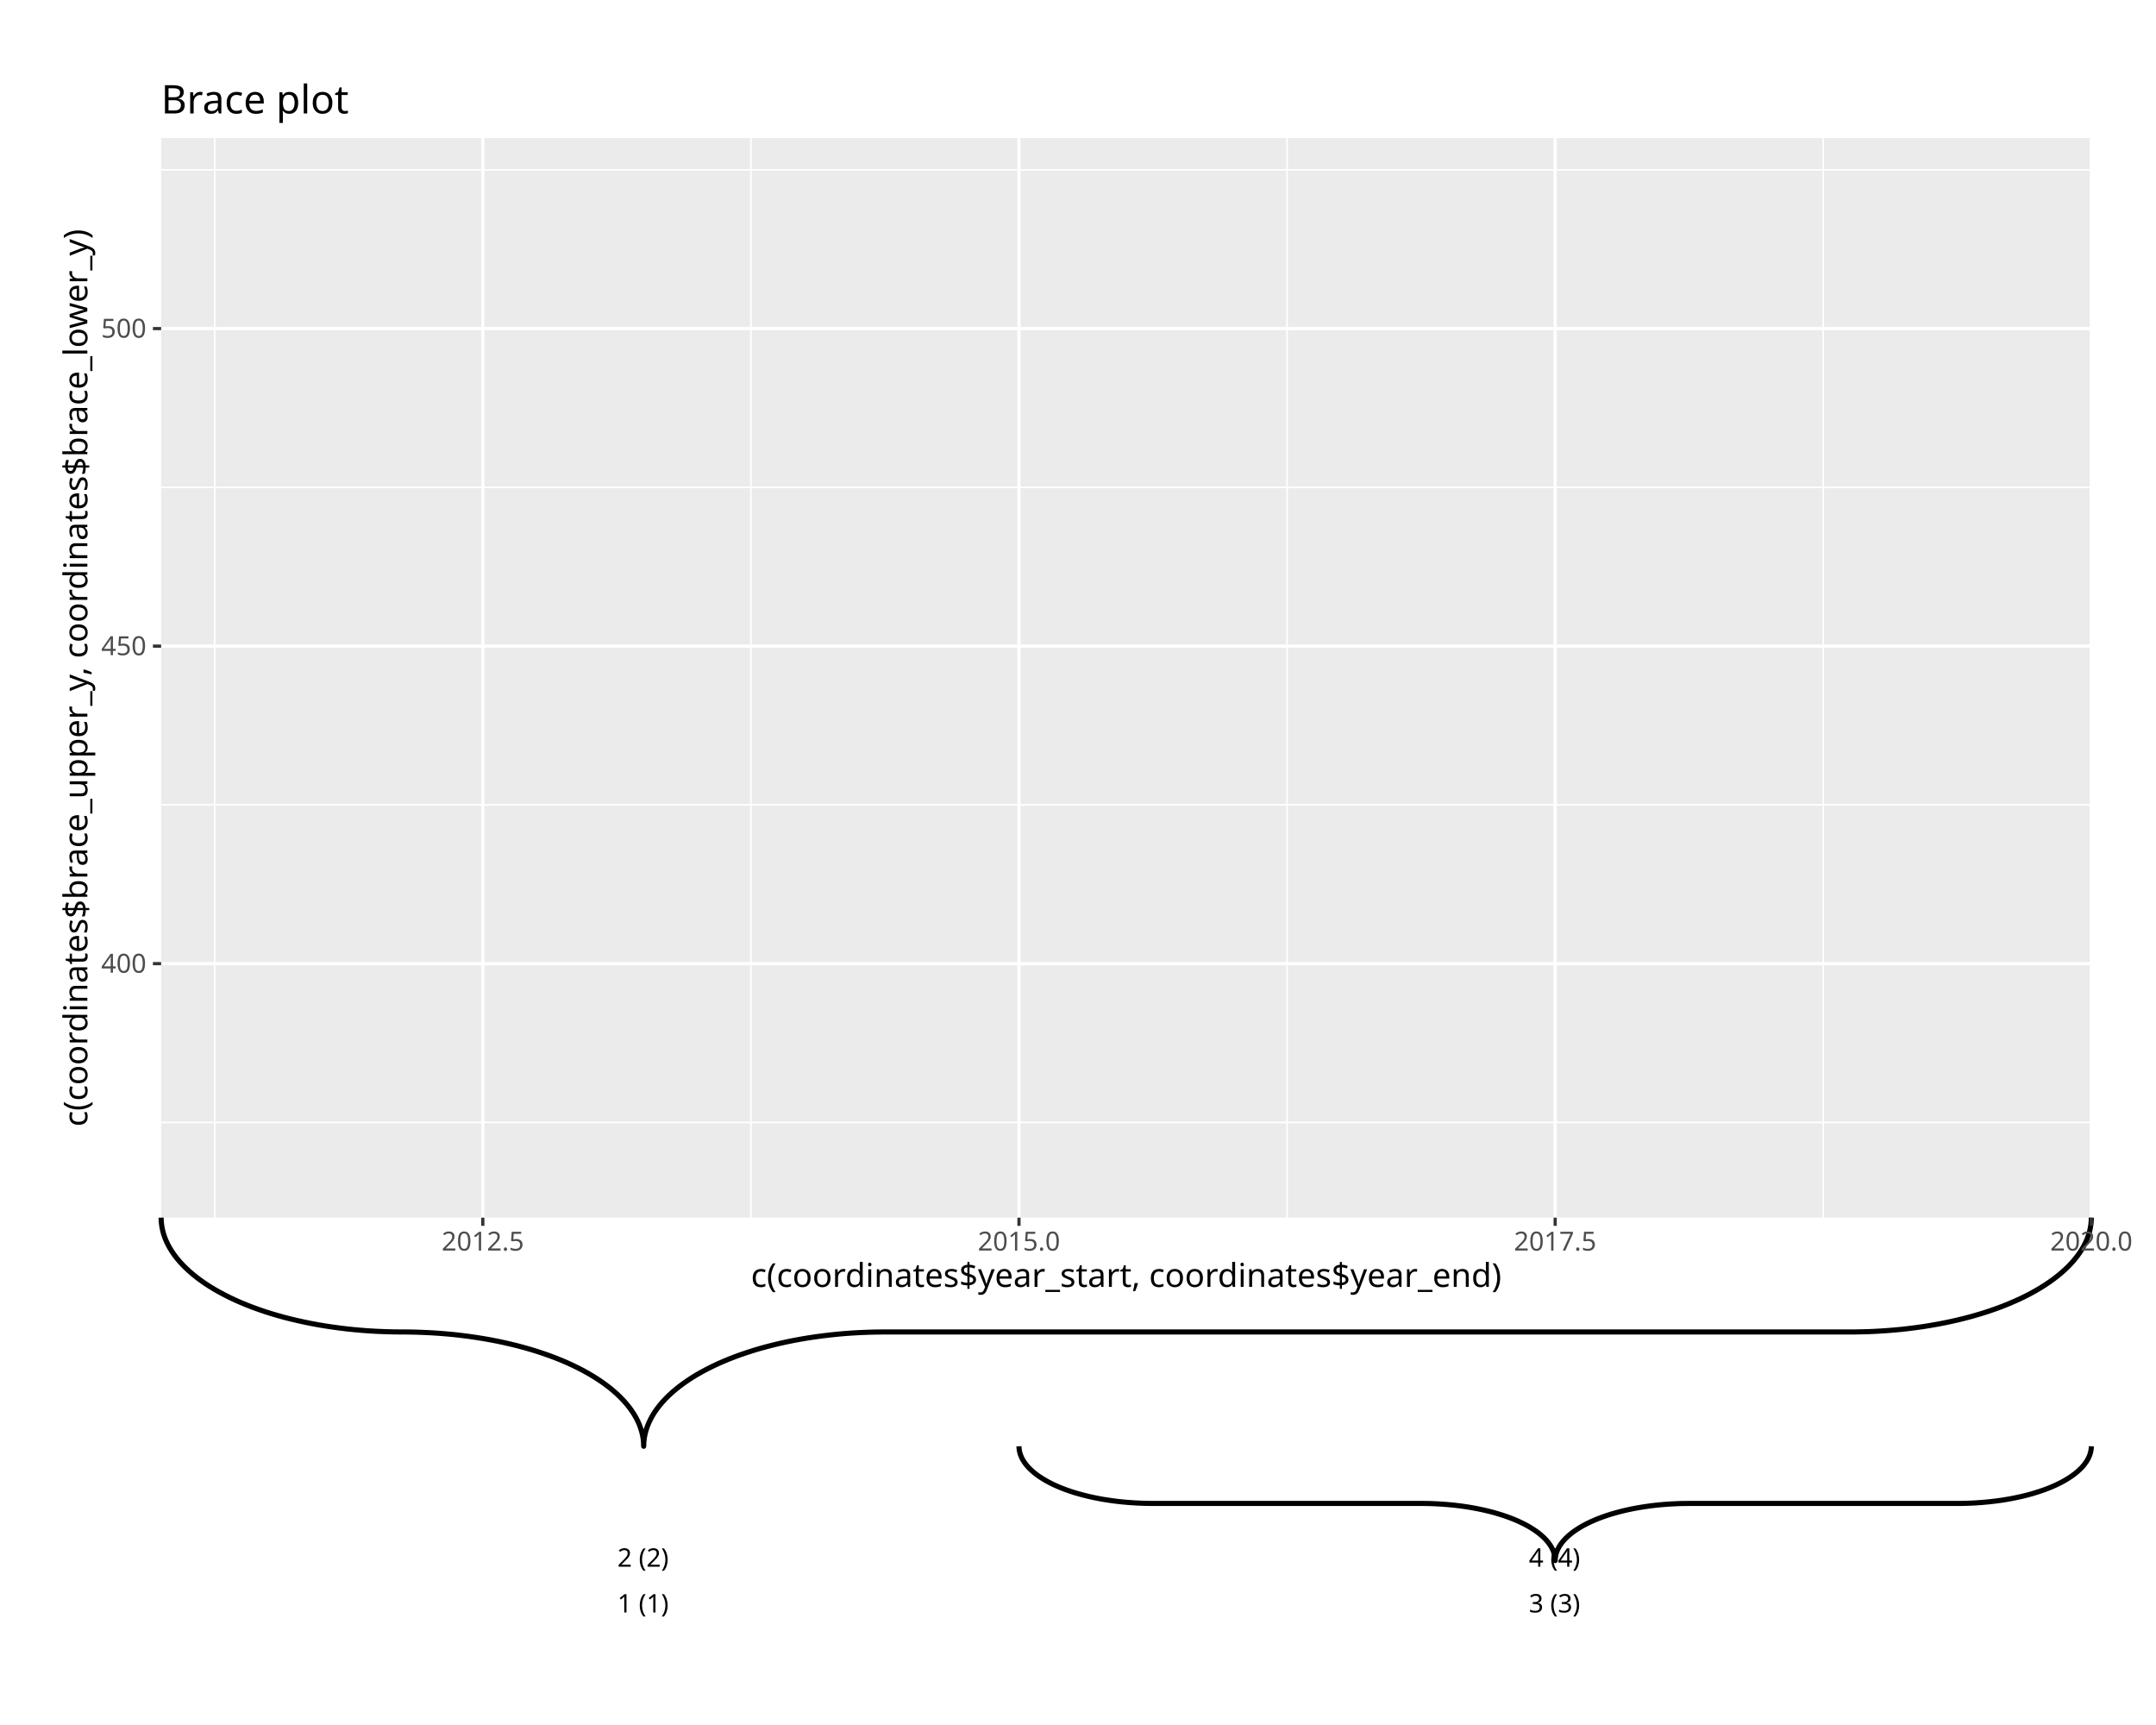
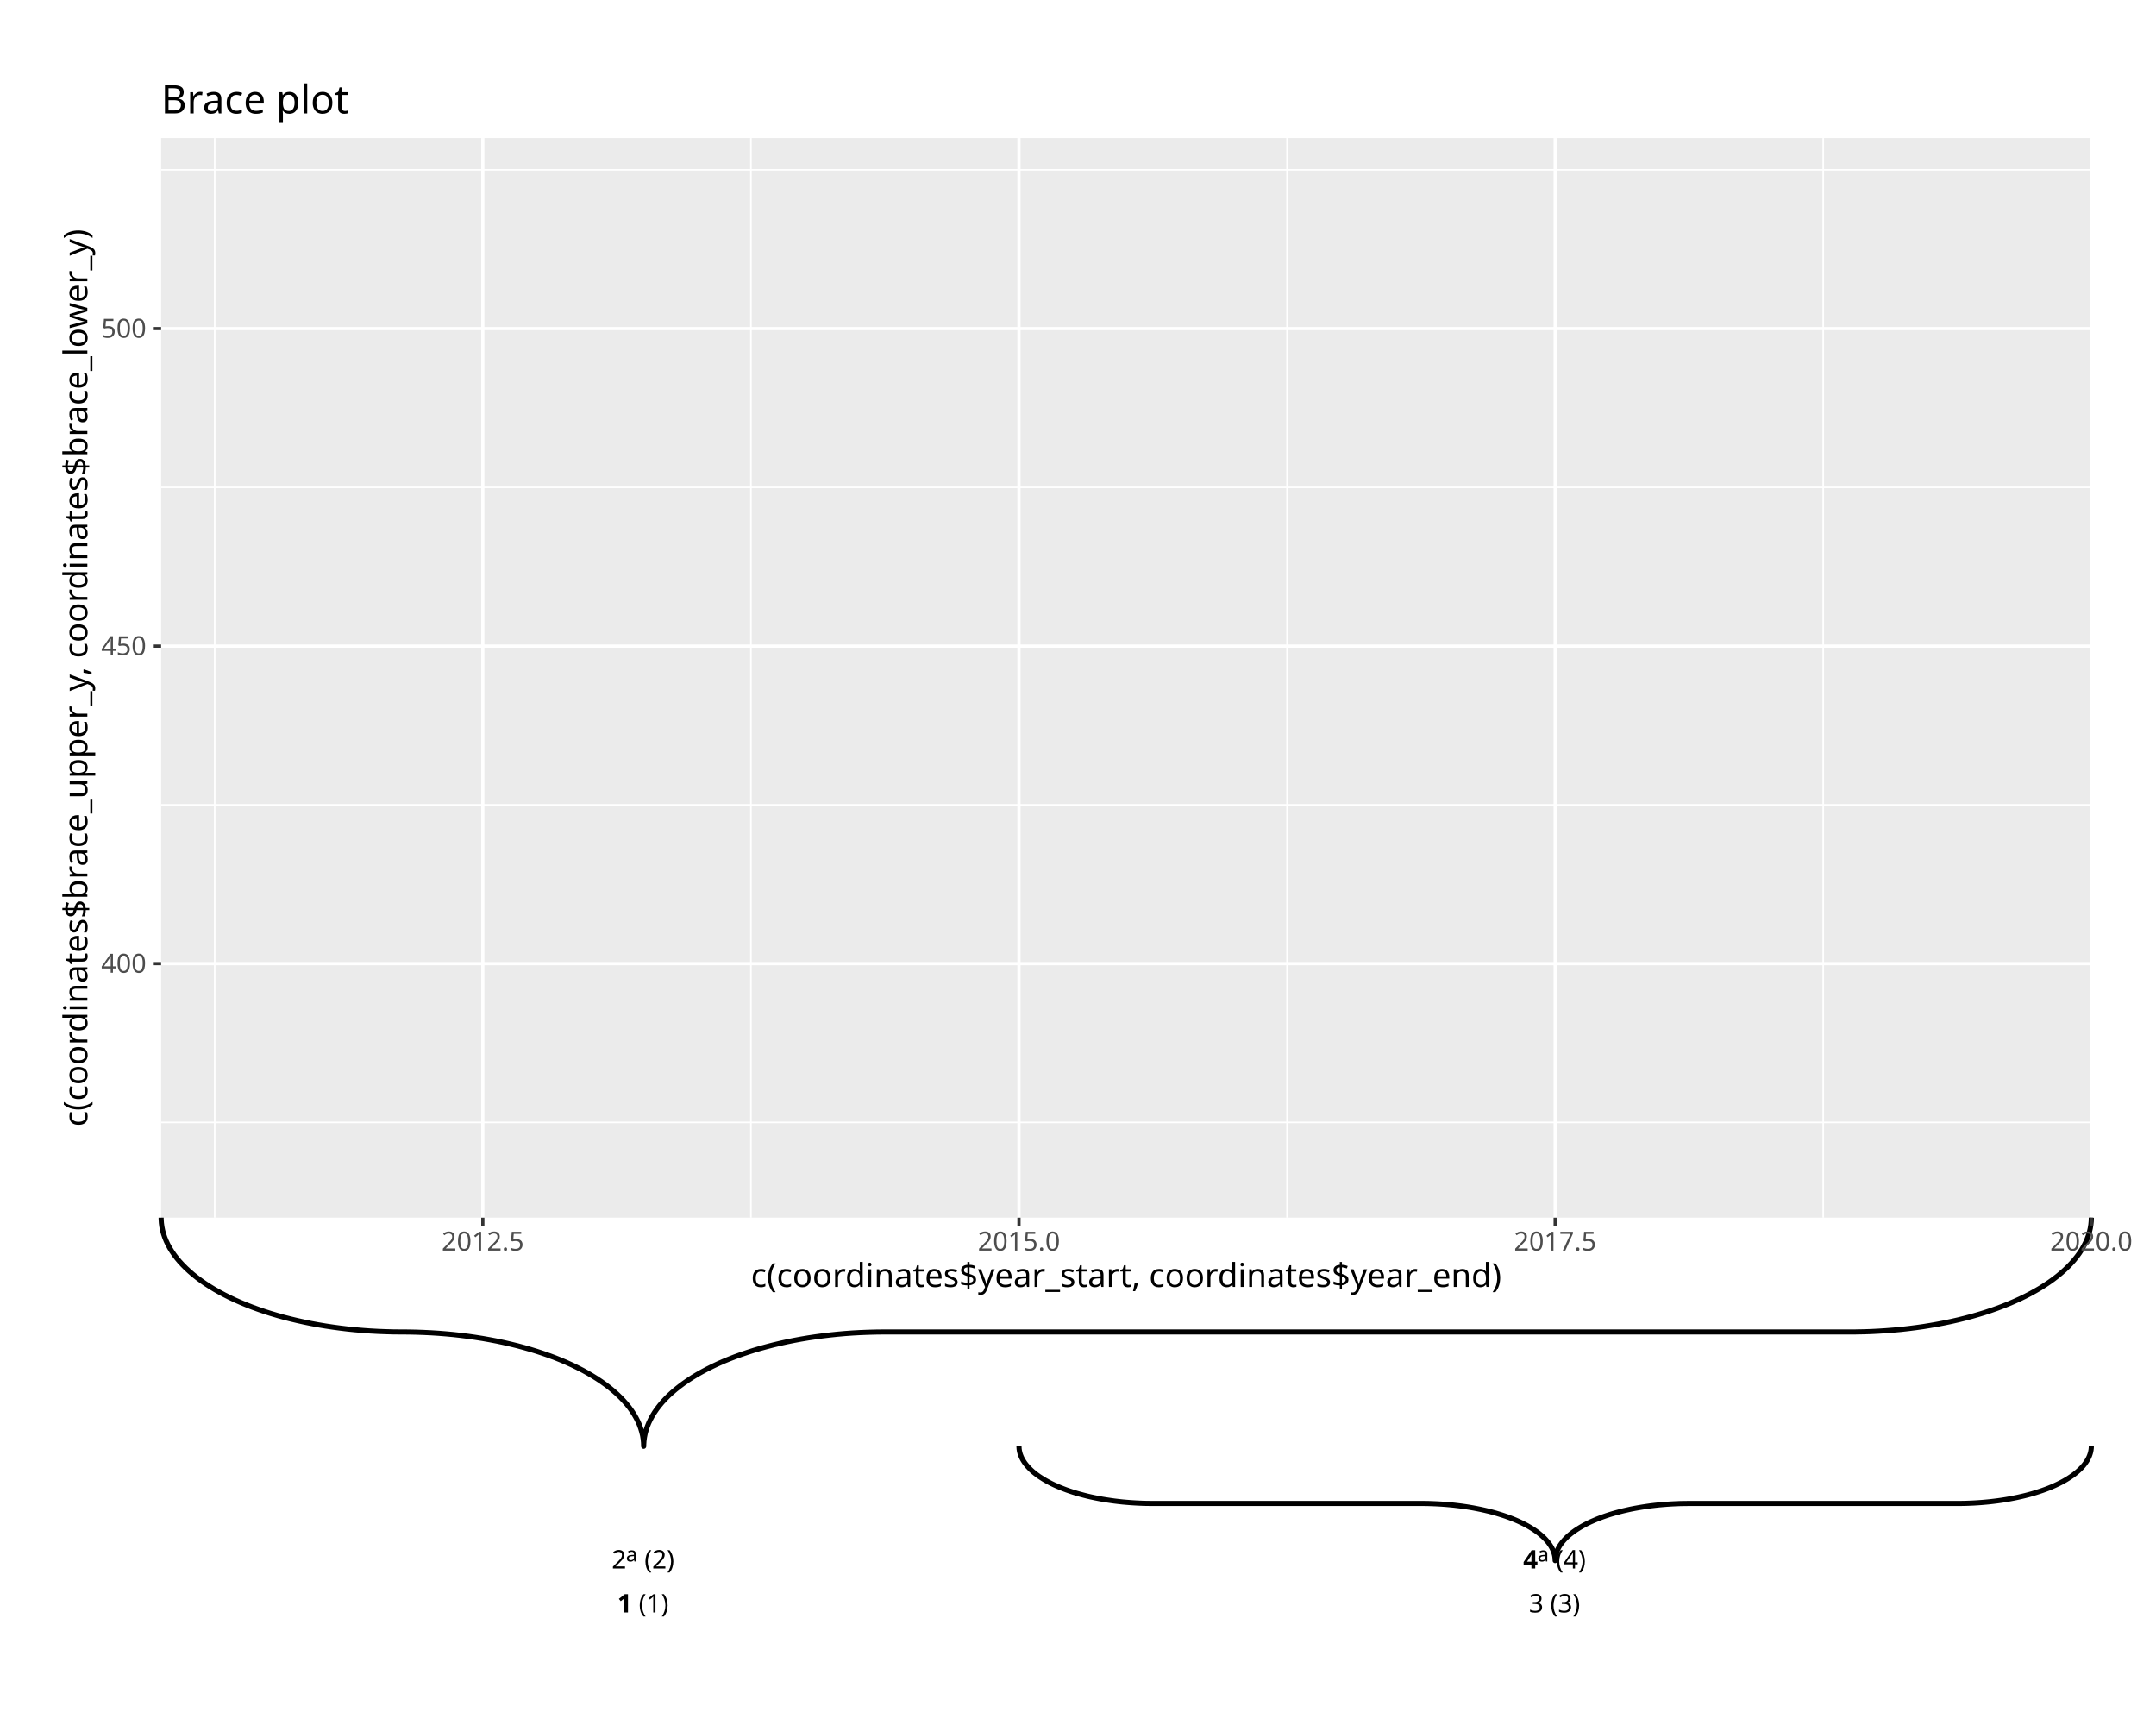
<svg xmlns="http://www.w3.org/2000/svg" class="svglite" data-engine-version="2.0" width="720.00pt" height="576.00pt" viewBox="0 0 720.00 576.00">
  <defs>
    <style type="text/css">
    .svglite line, .svglite polyline, .svglite polygon, .svglite path, .svglite rect, .svglite circle {
      fill: none;
      stroke: #000000;
      stroke-linecap: round;
      stroke-linejoin: round;
      stroke-miterlimit: 10.00;
    }
  </style>
  </defs>
  <rect width="100%" height="100%" style="stroke: none; fill: #FFFFFF;" />
  <defs>
    <clipPath id="cpMC4wMHw3MjAuMDB8MC4wMHw1NzYuMDA=">
      <rect x="0.00" y="0.00" width="720.00" height="576.00" />
    </clipPath>
  </defs>
  <g clip-path="url(#cpMC4wMHw3MjAuMDB8MC4wMHw1NzYuMDA=)">
    <rect x="-0" y="0.00" width="720.00" height="576.00" style="stroke-width: 1.07; stroke: #FFFFFF; fill: #FFFFFF;" />
    <rect x="53.81" y="46.10" width="644.59" height="360.49" style="stroke-width: 1.07; stroke: none; fill: #EBEBEB;" />
    <polyline points="53.81,374.78 698.40,374.78 " style="stroke-width: 0.53; stroke: #FFFFFF; stroke-linecap: butt;" />
    <polyline points="53.81,268.76 698.40,268.76 " style="stroke-width: 0.53; stroke: #FFFFFF; stroke-linecap: butt;" />
    <polyline points="53.81,162.73 698.40,162.73 " style="stroke-width: 0.53; stroke: #FFFFFF; stroke-linecap: butt;" />
    <polyline points="53.81,56.71 698.40,56.71 " style="stroke-width: 0.53; stroke: #FFFFFF; stroke-linecap: butt;" />
    <polyline points="71.71,406.59 71.71,46.10 " style="stroke-width: 0.53; stroke: #FFFFFF; stroke-linecap: butt;" />
    <polyline points="250.77,406.59 250.77,46.10 " style="stroke-width: 0.53; stroke: #FFFFFF; stroke-linecap: butt;" />
    <polyline points="429.82,406.59 429.82,46.10 " style="stroke-width: 0.53; stroke: #FFFFFF; stroke-linecap: butt;" />
    <polyline points="608.87,406.59 608.87,46.10 " style="stroke-width: 0.53; stroke: #FFFFFF; stroke-linecap: butt;" />
    <polyline points="53.81,321.77 698.40,321.77 " style="stroke-width: 1.07; stroke: #FFFFFF; stroke-linecap: butt;" />
    <polyline points="53.81,215.75 698.40,215.75 " style="stroke-width: 1.07; stroke: #FFFFFF; stroke-linecap: butt;" />
    <polyline points="53.81,109.72 698.40,109.72 " style="stroke-width: 1.07; stroke: #FFFFFF; stroke-linecap: butt;" />
    <polyline points="161.24,406.59 161.24,46.10 " style="stroke-width: 1.07; stroke: #FFFFFF; stroke-linecap: butt;" />
    <polyline points="340.29,406.59 340.29,46.10 " style="stroke-width: 1.07; stroke: #FFFFFF; stroke-linecap: butt;" />
    <polyline points="519.35,406.59 519.35,46.10 " style="stroke-width: 1.07; stroke: #FFFFFF; stroke-linecap: butt;" />
    <polyline points="698.40,406.59 698.40,46.10 " style="stroke-width: 1.07; stroke: #FFFFFF; stroke-linecap: butt;" />
    <polyline points="53.81,406.59 53.82,407.19 53.90,408.40 54.06,409.60 54.30,410.80 54.62,412.00 55.02,413.19 55.50,414.37 56.06,415.55 56.69,416.71 57.41,417.87 58.20,419.02 59.06,420.15 60.00,421.27 61.02,422.37 62.11,423.46 63.27,424.53 64.50,425.59 65.80,426.63 67.17,427.64 68.60,428.64 70.11,429.61 71.67,430.56 73.30,431.48 74.99,432.38 76.74,433.26 78.54,434.11 80.41,434.93 82.32,435.72 84.29,436.49 86.31,437.22 88.37,437.93 90.48,438.60 92.64,439.24 94.83,439.85 97.07,440.42 99.34,440.96 101.65,441.47 103.99,441.94 106.36,442.38 108.76,442.78 111.18,443.14 113.63,443.47 116.10,443.77 118.59,444.02 121.09,444.24 123.60,444.42 126.13,444.56 128.66,444.66 131.20,444.73 133.75,444.76 136.29,444.77 138.83,444.82 141.37,444.91 143.90,445.03 146.42,445.19 148.93,445.39 151.43,445.62 153.90,445.90 156.36,446.21 158.80,446.56 161.21,446.94 163.59,447.36 165.95,447.81 168.27,448.30 170.57,448.83 172.82,449.38 175.04,449.98 177.21,450.60 179.35,451.26 181.43,451.95 183.47,452.66 185.47,453.41 187.41,454.19 189.30,455.00 191.13,455.83 192.91,456.70 194.63,457.58 196.29,458.50 197.88,459.44 199.42,460.40 200.89,461.38 202.29,462.39 203.63,463.41 204.89,464.46 206.09,465.52 207.21,466.60 208.26,467.70 209.24,468.81 210.15,469.94 210.97,471.08 211.73,472.23 212.40,473.39 213.00,474.56 213.52,475.74 213.95,476.93 214.31,478.12 214.60,479.32 214.80,480.52 214.92,481.73 214.96,482.93 214.96,482.93 214.97,482.33 215.05,481.12 215.21,479.92 215.45,478.72 215.77,477.53 216.17,476.34 216.65,475.15 217.21,473.98 217.84,472.81 218.55,471.65 219.34,470.51 220.21,469.37 221.15,468.25 222.17,467.15 223.25,466.06 224.41,464.99 225.65,463.93 226.95,462.90 228.32,461.88 229.75,460.89 231.25,459.91 232.82,458.96 234.45,458.04 236.14,457.14 237.89,456.26 239.69,455.41 241.55,454.59 243.47,453.80 245.44,453.03 247.45,452.30 249.52,451.60 251.63,450.92 253.78,450.28 255.98,449.68 258.22,449.10 260.49,448.56 262.80,448.05 265.14,447.58 267.51,447.14 269.91,446.74 272.33,446.38 274.78,446.05 277.25,445.76 279.73,445.50 282.24,445.28 284.75,445.10 287.28,444.96 289.81,444.86 292.35,444.79 294.89,444.76 619.73,444.75 622.28,444.70 624.81,444.62 627.34,444.49 629.86,444.33 632.37,444.13 634.87,443.90 637.35,443.62 639.80,443.31 642.24,442.97 644.65,442.58 647.04,442.16 649.39,441.71 651.72,441.22 654.01,440.70 656.26,440.14 658.48,439.55 660.66,438.92 662.79,438.27 664.88,437.58 666.92,436.86 668.91,436.11 670.85,435.33 672.74,434.52 674.58,433.69 676.35,432.83 678.07,431.94 679.73,431.02 681.33,430.09 682.86,429.12 684.33,428.14 685.73,427.14 687.07,426.11 688.34,425.06 689.53,424.00 690.66,422.92 691.71,421.82 692.69,420.71 693.59,419.58 694.42,418.44 695.17,417.29 695.84,416.13 696.44,414.96 696.96,413.78 697.40,412.59 697.76,411.40 698.04,410.20 698.24,409.00 698.36,407.80 698.40,406.59 698.40,406.59 " style="stroke-width: 1.71; stroke-linecap: butt;" />
    <polyline points="340.29,482.93 340.30,483.23 340.34,483.83 340.43,484.44 340.57,485.04 340.74,485.63 340.97,486.23 341.23,486.82 341.54,487.41 341.90,487.99 342.29,488.57 342.73,489.14 343.21,489.71 343.74,490.27 344.30,490.82 344.90,491.37 345.55,491.90 346.23,492.43 346.95,492.95 347.72,493.45 348.51,493.95 349.35,494.44 350.22,494.91 351.12,495.38 352.06,495.83 353.03,496.26 354.04,496.69 355.07,497.10 356.13,497.50 357.23,497.88 358.35,498.25 359.49,498.60 360.67,498.93 361.86,499.25 363.08,499.56 364.33,499.85 365.59,500.12 366.87,500.37 368.17,500.61 369.49,500.82 370.82,501.02 372.17,501.21 373.53,501.37 374.90,501.52 376.28,501.64 377.67,501.75 379.07,501.84 380.47,501.91 381.88,501.97 383.29,502.00 384.70,502.01 475.64,502.02 477.06,502.04 478.47,502.09 479.87,502.15 481.27,502.23 482.67,502.33 484.05,502.45 485.43,502.58 486.79,502.74 488.15,502.91 489.49,503.10 490.81,503.31 492.12,503.54 493.41,503.79 494.68,504.05 495.94,504.33 497.17,504.62 498.38,504.93 499.56,505.26 500.72,505.61 501.86,505.97 502.96,506.34 504.04,506.73 505.09,507.13 506.11,507.55 507.10,507.98 508.05,508.43 508.97,508.88 509.86,509.35 510.71,509.83 511.53,510.33 512.31,510.83 513.05,511.34 513.76,511.86 514.42,512.40 515.04,512.94 515.63,513.48 516.17,514.04 516.67,514.60 517.13,515.17 517.55,515.75 517.93,516.33 518.26,516.92 518.55,517.51 518.79,518.10 518.99,518.70 519.15,519.29 519.26,519.90 519.32,520.50 519.35,521.10 519.35,521.10 519.35,520.80 519.40,520.20 519.49,519.59 519.62,519.00 519.80,518.40 520.02,517.80 520.29,517.21 520.60,516.62 520.95,516.04 521.35,515.46 521.78,514.89 522.27,514.32 522.79,513.76 523.35,513.21 523.96,512.66 524.60,512.13 525.29,511.60 526.01,511.08 526.77,510.58 527.57,510.08 528.40,509.59 529.27,509.12 530.18,508.65 531.11,508.20 532.09,507.77 533.09,507.34 534.12,506.93 535.19,506.53 536.28,506.15 537.40,505.78 538.55,505.43 539.72,505.10 540.92,504.78 542.14,504.47 543.38,504.19 544.64,503.91 545.92,503.66 547.23,503.43 548.54,503.21 549.87,503.01 551.22,502.82 552.58,502.66 553.95,502.51 555.33,502.39 556.72,502.28 558.12,502.19 559.52,502.12 560.93,502.06 562.34,502.03 563.76,502.02 654.70,502.01 656.11,501.99 657.52,501.94 658.92,501.88 660.32,501.80 661.72,501.70 663.10,501.58 664.48,501.45 665.85,501.29 667.20,501.12 668.54,500.93 669.87,500.72 671.17,500.49 672.47,500.24 673.74,499.98 674.99,499.70 676.22,499.41 677.43,499.10 678.62,498.77 679.78,498.42 680.91,498.06 682.02,497.69 683.10,497.30 684.15,496.90 685.16,496.48 686.15,496.05 687.11,495.60 688.03,495.15 688.92,494.68 689.77,494.20 690.58,493.71 691.36,493.20 692.11,492.69 692.81,492.17 693.47,491.64 694.10,491.09 694.68,490.55 695.23,489.99 695.73,489.43 696.19,488.86 696.60,488.28 696.98,487.70 697.31,487.11 697.60,486.52 697.84,485.93 698.04,485.33 698.20,484.74 698.31,484.13 698.38,483.53 698.40,482.93 698.40,482.93 " style="stroke-width: 1.71; stroke-linecap: butt;" />
-     <text x="206.18" y="538.42" style="font-size: 8.54px; font-family: sans;" textLength="4.75px" lengthAdjust="spacingAndGlyphs">1</text>
+     <text x="206.18" y="538.42" style="font-size: 8.54px; font-weight: bold; font-family: sans;" textLength="4.75px" lengthAdjust="spacingAndGlyphs">1</text>
    <text x="213.30" y="538.42" style="font-size: 8.54px; font-family: sans;" textLength="10.43px" lengthAdjust="spacingAndGlyphs">(1)</text>
-     <text x="206.18" y="523.15" style="font-size: 8.54px; font-family: sans;" textLength="4.75px" lengthAdjust="spacingAndGlyphs">2</text>
-     <text x="213.30" y="523.15" style="font-size: 8.54px; font-family: sans;" textLength="10.43px" lengthAdjust="spacingAndGlyphs">(2)</text>
+     <text x="204.28" y="523.74" style="font-size: 8.54px; font-family: sans;" textLength="4.75px" lengthAdjust="spacingAndGlyphs">2</text>
+     <text x="209.03" y="521.39" style="font-size: 6.83px; font-family: sans;" textLength="3.80px" lengthAdjust="spacingAndGlyphs">a</text>
+     <text x="215.20" y="523.74" style="font-size: 8.54px; font-family: sans;" textLength="10.43px" lengthAdjust="spacingAndGlyphs">(2)</text>
    <text x="510.57" y="538.42" style="font-size: 8.54px; font-family: sans;" textLength="4.75px" lengthAdjust="spacingAndGlyphs">3</text>
    <text x="517.69" y="538.42" style="font-size: 8.54px; font-family: sans;" textLength="10.43px" lengthAdjust="spacingAndGlyphs">(3)</text>
-     <text x="510.57" y="523.15" style="font-size: 8.54px; font-family: sans;" textLength="4.75px" lengthAdjust="spacingAndGlyphs">4</text>
-     <text x="517.69" y="523.15" style="font-size: 8.54px; font-family: sans;" textLength="10.43px" lengthAdjust="spacingAndGlyphs">(4)</text>
+     <text x="508.67" y="523.74" style="font-size: 8.54px; font-weight: bold; font-family: sans;" textLength="4.75px" lengthAdjust="spacingAndGlyphs">4</text>
+     <text x="513.42" y="521.39" style="font-size: 6.83px; font-family: sans;" textLength="3.80px" lengthAdjust="spacingAndGlyphs">a</text>
+     <text x="519.59" y="523.74" style="font-size: 8.54px; font-family: sans;" textLength="10.43px" lengthAdjust="spacingAndGlyphs">(4)</text>
    <text x="48.88" y="324.80" text-anchor="end" style="font-size: 8.80px; fill: #4D4D4D; font-family: sans;" textLength="14.68px" lengthAdjust="spacingAndGlyphs">400</text>
    <text x="48.88" y="218.77" text-anchor="end" style="font-size: 8.80px; fill: #4D4D4D; font-family: sans;" textLength="14.68px" lengthAdjust="spacingAndGlyphs">450</text>
    <text x="48.88" y="112.75" text-anchor="end" style="font-size: 8.80px; fill: #4D4D4D; font-family: sans;" textLength="14.68px" lengthAdjust="spacingAndGlyphs">500</text>
    <polyline points="51.07,321.77 53.81,321.77 " style="stroke-width: 1.07; stroke: #333333; stroke-linecap: butt;" />
    <polyline points="51.07,215.75 53.81,215.75 " style="stroke-width: 1.07; stroke: #333333; stroke-linecap: butt;" />
    <polyline points="51.07,109.72 53.81,109.72 " style="stroke-width: 1.07; stroke: #333333; stroke-linecap: butt;" />
    <polyline points="161.24,409.33 161.24,406.59 " style="stroke-width: 1.07; stroke: #333333; stroke-linecap: butt;" />
    <polyline points="340.29,409.33 340.29,406.59 " style="stroke-width: 1.07; stroke: #333333; stroke-linecap: butt;" />
    <polyline points="519.35,409.33 519.35,406.59 " style="stroke-width: 1.07; stroke: #333333; stroke-linecap: butt;" />
    <polyline points="698.40,409.33 698.40,406.59 " style="stroke-width: 1.07; stroke: #333333; stroke-linecap: butt;" />
    <text x="161.24" y="417.58" text-anchor="middle" style="font-size: 8.80px; fill: #4D4D4D; font-family: sans;" textLength="26.92px" lengthAdjust="spacingAndGlyphs">2012.5</text>
    <text x="340.29" y="417.58" text-anchor="middle" style="font-size: 8.80px; fill: #4D4D4D; font-family: sans;" textLength="26.92px" lengthAdjust="spacingAndGlyphs">2015.0</text>
    <text x="519.35" y="417.58" text-anchor="middle" style="font-size: 8.80px; fill: #4D4D4D; font-family: sans;" textLength="26.92px" lengthAdjust="spacingAndGlyphs">2017.5</text>
    <text x="698.40" y="417.58" text-anchor="middle" style="font-size: 8.80px; fill: #4D4D4D; font-family: sans;" textLength="26.92px" lengthAdjust="spacingAndGlyphs">2020.0</text>
    <text x="376.10" y="429.72" text-anchor="middle" style="font-size: 11.00px; font-family: sans;" textLength="239.73px" lengthAdjust="spacingAndGlyphs">c(coordinates$year_start, coordinates$year_end)</text>
    <text transform="translate(29.17,226.35) rotate(-90)" text-anchor="middle" style="font-size: 11.00px; font-family: sans;" textLength="289.89px" lengthAdjust="spacingAndGlyphs">c(coordinates$brace_upper_y, coordinates$brace_lower_y)</text>
    <text x="53.81" y="37.88" style="font-size: 13.20px; font-family: sans;" textLength="59.44px" lengthAdjust="spacingAndGlyphs">Brace plot</text>
  </g>
</svg>
